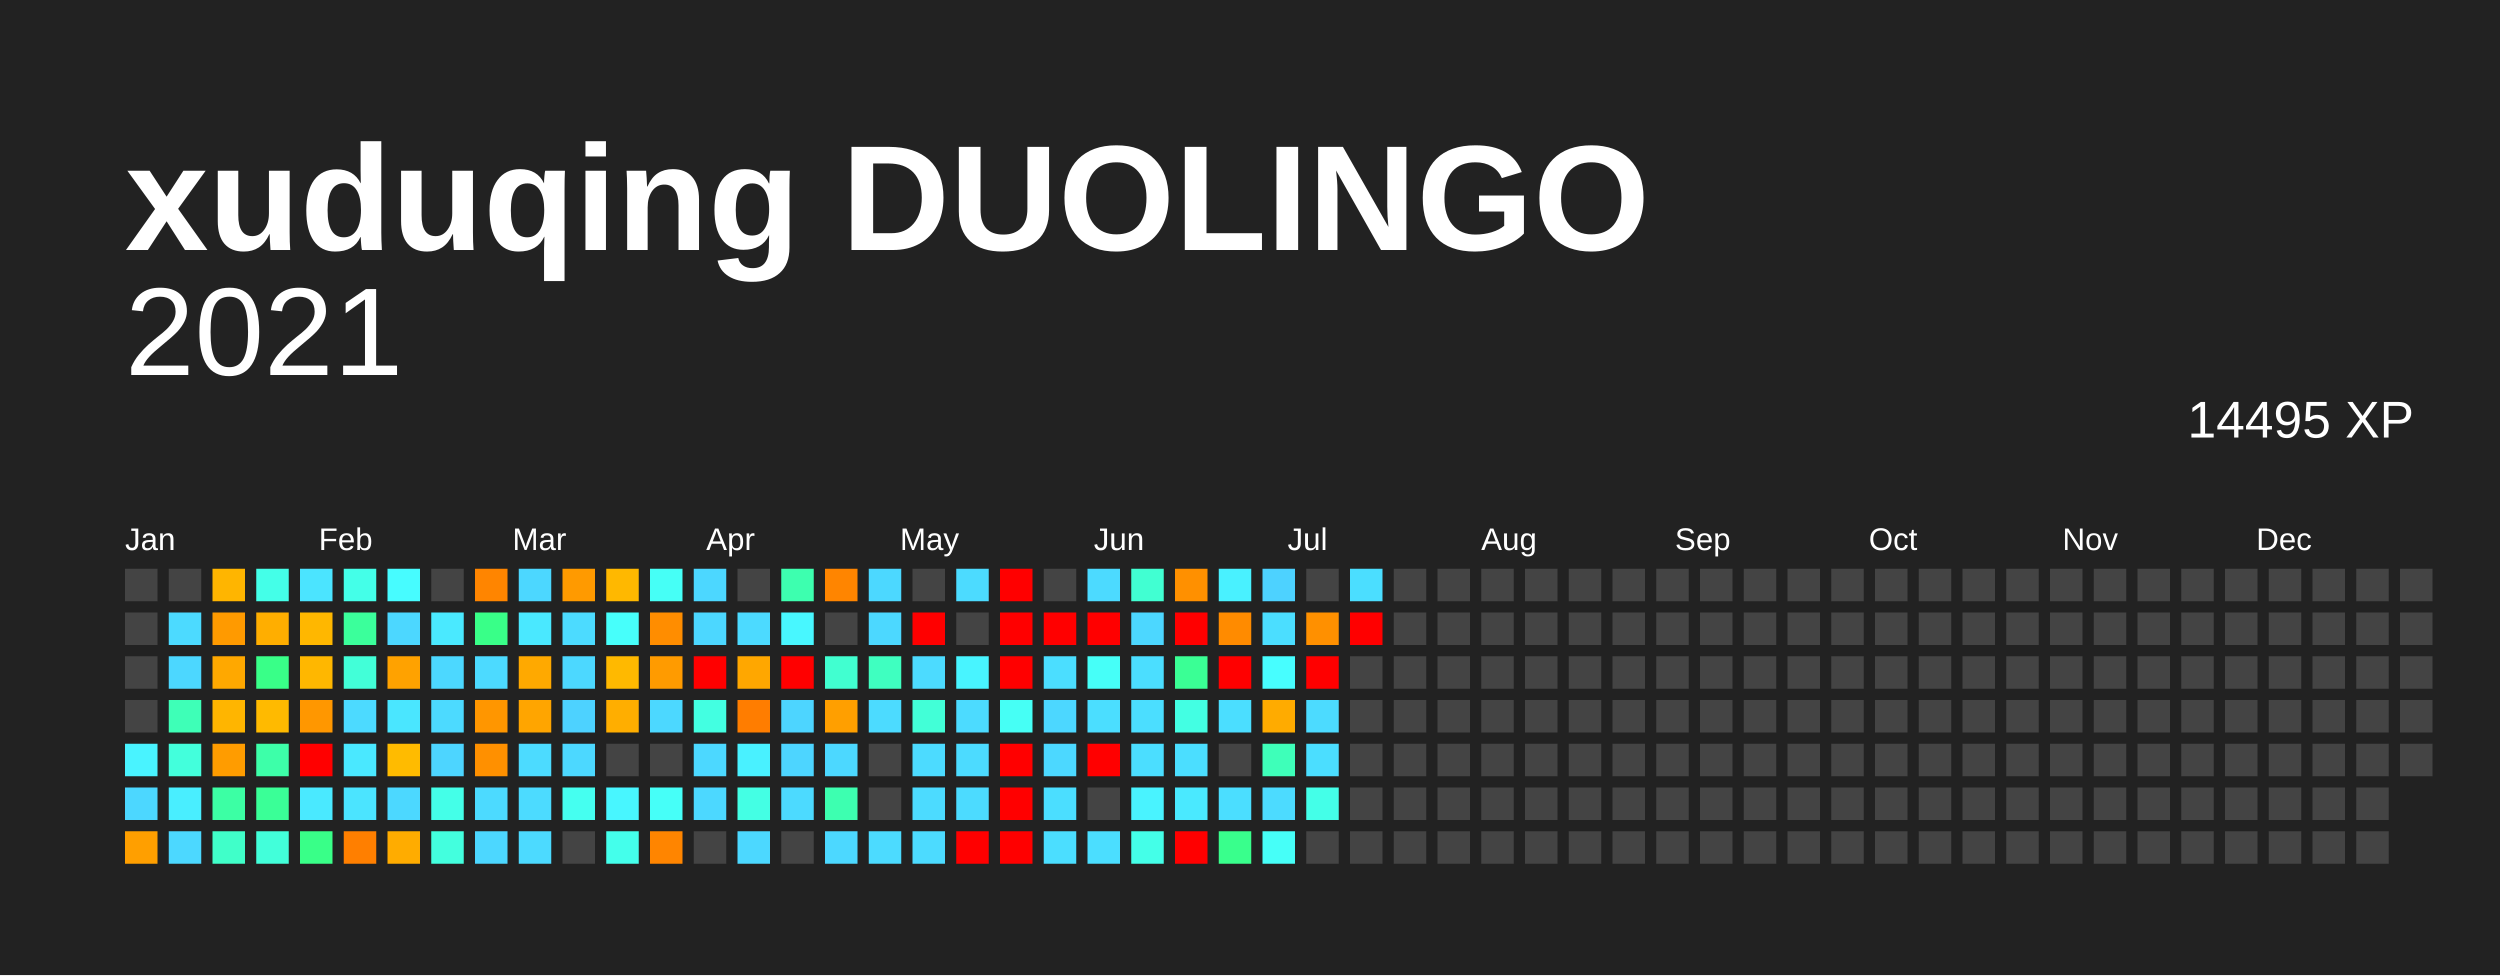
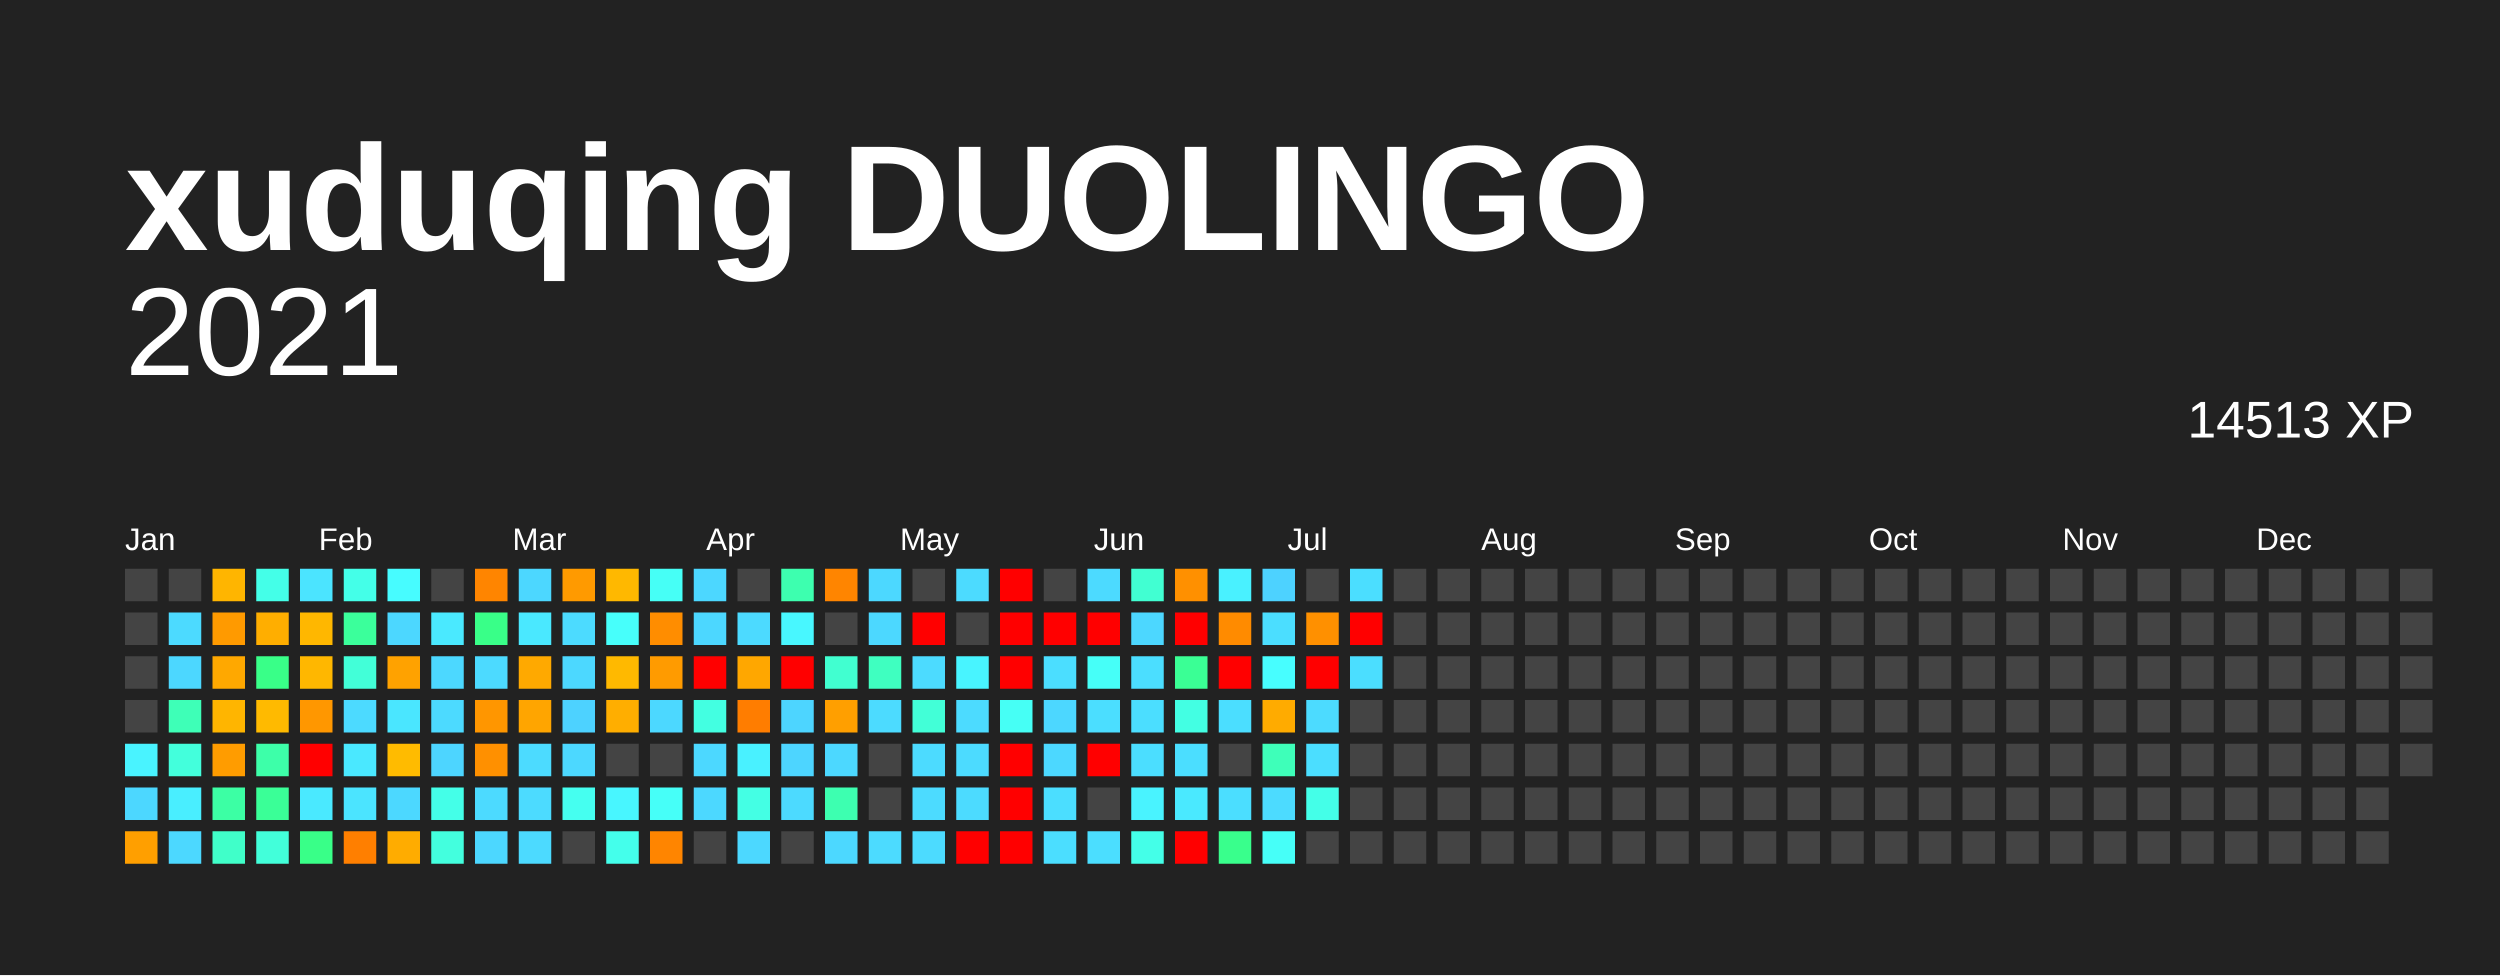
<svg xmlns="http://www.w3.org/2000/svg" baseProfile="full" height="78mm" version="1.1" viewBox="0,0,200,78" width="200mm">
  <defs />
  <rect fill="#222222" height="78" width="200" x="0" y="0" />
  <text fill="#FFFFFF" style="font-size:12px; font-family:Arial; font-weight:bold;" x="10" y="20">xuduqing DUOLINGO</text>
  <text alignment-baseline="hanging" fill="#FFFFFF" style="font-size:10.0px; font-family:Arial;" x="10" y="30">2021</text>
-   <text alignment-baseline="hanging" fill="#FFFFFF" style="font-size:4.125px; font-family:Arial;" x="175" y="35">14495 XP</text>
+   <text alignment-baseline="hanging" fill="#FFFFFF" style="font-size:4.125px; font-family:Arial;" x="175" y="35">14513 XP</text>
  <text fill="#FFFFFF" style="font-size:2.5px; font-family:Arial" x="10.0" y="44">Jan</text>
  <text fill="#FFFFFF" style="font-size:2.5px; font-family:Arial" x="25.5" y="44">Feb</text>
  <text fill="#FFFFFF" style="font-size:2.5px; font-family:Arial" x="41.0" y="44">Mar</text>
  <text fill="#FFFFFF" style="font-size:2.5px; font-family:Arial" x="56.5" y="44">Apr</text>
  <text fill="#FFFFFF" style="font-size:2.5px; font-family:Arial" x="72.0" y="44">May</text>
  <text fill="#FFFFFF" style="font-size:2.5px; font-family:Arial" x="87.5" y="44">Jun</text>
  <text fill="#FFFFFF" style="font-size:2.5px; font-family:Arial" x="103.0" y="44">Jul</text>
  <text fill="#FFFFFF" style="font-size:2.5px; font-family:Arial" x="118.5" y="44">Aug</text>
  <text fill="#FFFFFF" style="font-size:2.5px; font-family:Arial" x="134.0" y="44">Sep</text>
  <text fill="#FFFFFF" style="font-size:2.5px; font-family:Arial" x="149.5" y="44">Oct</text>
  <text fill="#FFFFFF" style="font-size:2.5px; font-family:Arial" x="165.0" y="44">Nov</text>
  <text fill="#FFFFFF" style="font-size:2.5px; font-family:Arial" x="180.5" y="44">Dec</text>
  <rect fill="#444444" height="2.6" width="2.6" x="10.0" y="45.5" />
  <rect fill="#444444" height="2.6" width="2.6" x="10.0" y="49.0" />
  <rect fill="#444444" height="2.6" width="2.6" x="10.0" y="52.5" />
  <rect fill="#444444" height="2.6" width="2.6" x="10.0" y="56.0" />
  <rect fill="#49f3ff" height="2.6" width="2.6" x="10.0" y="59.5" />
  <rect fill="#4cd7ff" height="2.6" width="2.6" x="10.0" y="63.0" />
  <rect fill="#ff9f00" height="2.6" width="2.6" x="10.0" y="66.5" />
  <rect fill="#444444" height="2.6" width="2.6" x="13.5" y="45.5" />
  <rect fill="#4cdaff" height="2.6" width="2.6" x="13.5" y="49.0" />
  <rect fill="#4cd7ff" height="2.6" width="2.6" x="13.5" y="52.5" />
  <rect fill="#3effb7" height="2.6" width="2.6" x="13.5" y="56.0" />
  <rect fill="#43ffdc" height="2.6" width="2.6" x="13.5" y="59.5" />
  <rect fill="#49eeff" height="2.6" width="2.6" x="13.5" y="63.0" />
  <rect fill="#4cd8ff" height="2.6" width="2.6" x="13.5" y="66.5" />
  <rect fill="#ffb500" height="2.6" width="2.6" x="17.0" y="45.5" />
  <rect fill="#ff9a00" height="2.6" width="2.6" x="17.0" y="49.0" />
  <rect fill="#ffa800" height="2.6" width="2.6" x="17.0" y="52.5" />
  <rect fill="#ffb500" height="2.6" width="2.6" x="17.0" y="56.0" />
  <rect fill="#ff9c00" height="2.6" width="2.6" x="17.0" y="59.5" />
  <rect fill="#3cffa4" height="2.6" width="2.6" x="17.0" y="63.0" />
  <rect fill="#40ffc9" height="2.6" width="2.6" x="17.0" y="66.5" />
  <rect fill="#44ffe8" height="2.6" width="2.6" x="20.5" y="45.5" />
  <rect fill="#ffae00" height="2.6" width="2.6" x="20.5" y="49.0" />
  <rect fill="#39ff88" height="2.6" width="2.6" x="20.5" y="52.5" />
  <rect fill="#ffba00" height="2.6" width="2.6" x="20.5" y="56.0" />
  <rect fill="#3dffa9" height="2.6" width="2.6" x="20.5" y="59.5" />
  <rect fill="#3aff97" height="2.6" width="2.6" x="20.5" y="63.0" />
  <rect fill="#42ffda" height="2.6" width="2.6" x="20.5" y="66.5" />
  <rect fill="#4be4ff" height="2.6" width="2.6" x="24.0" y="45.5" />
  <rect fill="#ffb700" height="2.6" width="2.6" x="24.0" y="49.0" />
  <rect fill="#ffb700" height="2.6" width="2.6" x="24.0" y="52.5" />
  <rect fill="#ff9700" height="2.6" width="2.6" x="24.0" y="56.0" />
  <rect fill="red" height="2.6" width="2.6" x="24.0" y="59.5" />
  <rect fill="#4ae9ff" height="2.6" width="2.6" x="24.0" y="63.0" />
  <rect fill="#39ff88" height="2.6" width="2.6" x="24.0" y="66.5" />
  <rect fill="#44ffe8" height="2.6" width="2.6" x="27.5" y="45.5" />
  <rect fill="#3bff9b" height="2.6" width="2.6" x="27.5" y="49.0" />
  <rect fill="#42ffd8" height="2.6" width="2.6" x="27.5" y="52.5" />
  <rect fill="#4cdaff" height="2.6" width="2.6" x="27.5" y="56.0" />
  <rect fill="#4ae8ff" height="2.6" width="2.6" x="27.5" y="59.5" />
  <rect fill="#4be4ff" height="2.6" width="2.6" x="27.5" y="63.0" />
  <rect fill="#ff7f00" height="2.6" width="2.6" x="27.5" y="66.5" />
  <rect fill="#47fcff" height="2.6" width="2.6" x="31.0" y="45.5" />
  <rect fill="#4cd7ff" height="2.6" width="2.6" x="31.0" y="49.0" />
  <rect fill="#ffa200" height="2.6" width="2.6" x="31.0" y="52.5" />
  <rect fill="#4ae6ff" height="2.6" width="2.6" x="31.0" y="56.0" />
  <rect fill="#ffbb00" height="2.6" width="2.6" x="31.0" y="59.5" />
  <rect fill="#4cd8ff" height="2.6" width="2.6" x="31.0" y="63.0" />
  <rect fill="#ffac00" height="2.6" width="2.6" x="31.0" y="66.5" />
  <rect fill="#444444" height="2.6" width="2.6" x="34.5" y="45.5" />
  <rect fill="#4ae9ff" height="2.6" width="2.6" x="34.5" y="49.0" />
  <rect fill="#4cd8ff" height="2.6" width="2.6" x="34.5" y="52.5" />
  <rect fill="#4cdaff" height="2.6" width="2.6" x="34.5" y="56.0" />
  <rect fill="#4dd5ff" height="2.6" width="2.6" x="34.5" y="59.5" />
  <rect fill="#44ffe8" height="2.6" width="2.6" x="34.5" y="63.0" />
  <rect fill="#43ffde" height="2.6" width="2.6" x="34.5" y="66.5" />
  <rect fill="#ff8500" height="2.6" width="2.6" x="38.0" y="45.5" />
  <rect fill="#39ff88" height="2.6" width="2.6" x="38.0" y="49.0" />
  <rect fill="#4cdaff" height="2.6" width="2.6" x="38.0" y="52.5" />
  <rect fill="#ff9600" height="2.6" width="2.6" x="38.0" y="56.0" />
  <rect fill="#ff9000" height="2.6" width="2.6" x="38.0" y="59.5" />
  <rect fill="#4cdaff" height="2.6" width="2.6" x="38.0" y="63.0" />
  <rect fill="#4cd7ff" height="2.6" width="2.6" x="38.0" y="66.5" />
  <rect fill="#4cd7ff" height="2.6" width="2.6" x="41.5" y="45.5" />
  <rect fill="#4ae8ff" height="2.6" width="2.6" x="41.5" y="49.0" />
  <rect fill="#ffa900" height="2.6" width="2.6" x="41.5" y="52.5" />
  <rect fill="#ffa500" height="2.6" width="2.6" x="41.5" y="56.0" />
  <rect fill="#4cdbff" height="2.6" width="2.6" x="41.5" y="59.5" />
  <rect fill="#4cdbff" height="2.6" width="2.6" x="41.5" y="63.0" />
  <rect fill="#4cdaff" height="2.6" width="2.6" x="41.5" y="66.5" />
  <rect fill="#ff9a00" height="2.6" width="2.6" x="45.0" y="45.5" />
  <rect fill="#4cdbff" height="2.6" width="2.6" x="45.0" y="49.0" />
  <rect fill="#4cd8ff" height="2.6" width="2.6" x="45.0" y="52.5" />
  <rect fill="#4dd2ff" height="2.6" width="2.6" x="45.0" y="56.0" />
  <rect fill="#4cd8ff" height="2.6" width="2.6" x="45.0" y="59.5" />
  <rect fill="#45fff0" height="2.6" width="2.6" x="45.0" y="63.0" />
  <rect fill="#444444" height="2.6" width="2.6" x="45.0" y="66.5" />
  <rect fill="#ffb800" height="2.6" width="2.6" x="48.5" y="45.5" />
  <rect fill="#47fffb" height="2.6" width="2.6" x="48.5" y="49.0" />
  <rect fill="#ffb900" height="2.6" width="2.6" x="48.5" y="52.5" />
  <rect fill="#ffae00" height="2.6" width="2.6" x="48.5" y="56.0" />
  <rect fill="#444444" height="2.6" width="2.6" x="48.5" y="59.5" />
  <rect fill="#48f6ff" height="2.6" width="2.6" x="48.5" y="63.0" />
  <rect fill="#44ffeb" height="2.6" width="2.6" x="48.5" y="66.5" />
  <rect fill="#46fff6" height="2.6" width="2.6" x="52.0" y="45.5" />
  <rect fill="#ff8d00" height="2.6" width="2.6" x="52.0" y="49.0" />
  <rect fill="#ff9b00" height="2.6" width="2.6" x="52.0" y="52.5" />
  <rect fill="#4cd8ff" height="2.6" width="2.6" x="52.0" y="56.0" />
  <rect fill="#444444" height="2.6" width="2.6" x="52.0" y="59.5" />
  <rect fill="#46fff8" height="2.6" width="2.6" x="52.0" y="63.0" />
  <rect fill="#ff8500" height="2.6" width="2.6" x="52.0" y="66.5" />
  <rect fill="#4cd7ff" height="2.6" width="2.6" x="55.5" y="45.5" />
  <rect fill="#4cd7ff" height="2.6" width="2.6" x="55.5" y="49.0" />
  <rect fill="red" height="2.6" width="2.6" x="55.5" y="52.5" />
  <rect fill="#43ffe1" height="2.6" width="2.6" x="55.5" y="56.0" />
  <rect fill="#4cd8ff" height="2.6" width="2.6" x="55.5" y="59.5" />
  <rect fill="#4cd8ff" height="2.6" width="2.6" x="55.5" y="63.0" />
  <rect fill="#444444" height="2.6" width="2.6" x="55.5" y="66.5" />
  <rect fill="#444444" height="2.6" width="2.6" x="59.0" y="45.5" />
  <rect fill="#4cdaff" height="2.6" width="2.6" x="59.0" y="49.0" />
  <rect fill="#ffa700" height="2.6" width="2.6" x="59.0" y="52.5" />
  <rect fill="#ff7d00" height="2.6" width="2.6" x="59.0" y="56.0" />
  <rect fill="#49f1ff" height="2.6" width="2.6" x="59.0" y="59.5" />
  <rect fill="#44ffe4" height="2.6" width="2.6" x="59.0" y="63.0" />
  <rect fill="#4cd8ff" height="2.6" width="2.6" x="59.0" y="66.5" />
  <rect fill="#3dffaf" height="2.6" width="2.6" x="62.5" y="45.5" />
  <rect fill="#48f7ff" height="2.6" width="2.6" x="62.5" y="49.0" />
  <rect fill="red" height="2.6" width="2.6" x="62.5" y="52.5" />
  <rect fill="#4dd5ff" height="2.6" width="2.6" x="62.5" y="56.0" />
  <rect fill="#4dd5ff" height="2.6" width="2.6" x="62.5" y="59.5" />
  <rect fill="#4cdaff" height="2.6" width="2.6" x="62.5" y="63.0" />
  <rect fill="#444444" height="2.6" width="2.6" x="62.5" y="66.5" />
  <rect fill="#ff8500" height="2.6" width="2.6" x="66.0" y="45.5" />
  <rect fill="#444444" height="2.6" width="2.6" x="66.0" y="49.0" />
  <rect fill="#41ffd0" height="2.6" width="2.6" x="66.0" y="52.5" />
  <rect fill="#ff9f00" height="2.6" width="2.6" x="66.0" y="56.0" />
  <rect fill="#4cd8ff" height="2.6" width="2.6" x="66.0" y="59.5" />
  <rect fill="#3dffb0" height="2.6" width="2.6" x="66.0" y="63.0" />
  <rect fill="#4cd8ff" height="2.6" width="2.6" x="66.0" y="66.5" />
  <rect fill="#4cd8ff" height="2.6" width="2.6" x="69.5" y="45.5" />
  <rect fill="#4cd8ff" height="2.6" width="2.6" x="69.5" y="49.0" />
  <rect fill="#3fffc0" height="2.6" width="2.6" x="69.5" y="52.5" />
  <rect fill="#4cdbff" height="2.6" width="2.6" x="69.5" y="56.0" />
  <rect fill="#444444" height="2.6" width="2.6" x="69.5" y="59.5" />
  <rect fill="#444444" height="2.6" width="2.6" x="69.5" y="63.0" />
  <rect fill="#4cdbff" height="2.6" width="2.6" x="69.5" y="66.5" />
  <rect fill="#444444" height="2.6" width="2.6" x="73.0" y="45.5" />
  <rect fill="red" height="2.6" width="2.6" x="73.0" y="49.0" />
  <rect fill="#4cdbff" height="2.6" width="2.6" x="73.0" y="52.5" />
  <rect fill="#42ffd7" height="2.6" width="2.6" x="73.0" y="56.0" />
  <rect fill="#4cdbff" height="2.6" width="2.6" x="73.0" y="59.5" />
  <rect fill="#4cdbff" height="2.6" width="2.6" x="73.0" y="63.0" />
  <rect fill="#4cdbff" height="2.6" width="2.6" x="73.0" y="66.5" />
  <rect fill="#4cdbff" height="2.6" width="2.6" x="76.5" y="45.5" />
  <rect fill="#444444" height="2.6" width="2.6" x="76.5" y="49.0" />
  <rect fill="#48f4ff" height="2.6" width="2.6" x="76.5" y="52.5" />
  <rect fill="#4cdbff" height="2.6" width="2.6" x="76.5" y="56.0" />
  <rect fill="#4cdbff" height="2.6" width="2.6" x="76.5" y="59.5" />
  <rect fill="#4cdbff" height="2.6" width="2.6" x="76.5" y="63.0" />
  <rect fill="red" height="2.6" width="2.6" x="76.5" y="66.5" />
  <rect fill="red" height="2.6" width="2.6" x="80.0" y="45.5" />
  <rect fill="red" height="2.6" width="2.6" x="80.0" y="49.0" />
  <rect fill="red" height="2.6" width="2.6" x="80.0" y="52.5" />
  <rect fill="#46fff5" height="2.6" width="2.6" x="80.0" y="56.0" />
  <rect fill="red" height="2.6" width="2.6" x="80.0" y="59.5" />
  <rect fill="red" height="2.6" width="2.6" x="80.0" y="63.0" />
  <rect fill="red" height="2.6" width="2.6" x="80.0" y="66.5" />
  <rect fill="#444444" height="2.6" width="2.6" x="83.5" y="45.5" />
  <rect fill="red" height="2.6" width="2.6" x="83.5" y="49.0" />
  <rect fill="#4bdeff" height="2.6" width="2.6" x="83.5" y="52.5" />
  <rect fill="#4cd7ff" height="2.6" width="2.6" x="83.5" y="56.0" />
  <rect fill="#4cd8ff" height="2.6" width="2.6" x="83.5" y="59.5" />
  <rect fill="#4bdeff" height="2.6" width="2.6" x="83.5" y="63.0" />
  <rect fill="#4bdeff" height="2.6" width="2.6" x="83.5" y="66.5" />
  <rect fill="#4cdaff" height="2.6" width="2.6" x="87.0" y="45.5" />
  <rect fill="red" height="2.6" width="2.6" x="87.0" y="49.0" />
  <rect fill="#46fff8" height="2.6" width="2.6" x="87.0" y="52.5" />
  <rect fill="#4bdeff" height="2.6" width="2.6" x="87.0" y="56.0" />
  <rect fill="red" height="2.6" width="2.6" x="87.0" y="59.5" />
  <rect fill="#444444" height="2.6" width="2.6" x="87.0" y="63.0" />
  <rect fill="#4bdeff" height="2.6" width="2.6" x="87.0" y="66.5" />
  <rect fill="#41ffd2" height="2.6" width="2.6" x="90.5" y="45.5" />
  <rect fill="#4cd7ff" height="2.6" width="2.6" x="90.5" y="49.0" />
  <rect fill="#4bdeff" height="2.6" width="2.6" x="90.5" y="52.5" />
  <rect fill="#4bdeff" height="2.6" width="2.6" x="90.5" y="56.0" />
  <rect fill="#4bdeff" height="2.6" width="2.6" x="90.5" y="59.5" />
  <rect fill="#49f3ff" height="2.6" width="2.6" x="90.5" y="63.0" />
  <rect fill="#44ffe8" height="2.6" width="2.6" x="90.5" y="66.5" />
  <rect fill="#ff9000" height="2.6" width="2.6" x="94.0" y="45.5" />
  <rect fill="red" height="2.6" width="2.6" x="94.0" y="49.0" />
  <rect fill="#3aff95" height="2.6" width="2.6" x="94.0" y="52.5" />
  <rect fill="#43ffe3" height="2.6" width="2.6" x="94.0" y="56.0" />
  <rect fill="#4bdeff" height="2.6" width="2.6" x="94.0" y="59.5" />
  <rect fill="#4ae9ff" height="2.6" width="2.6" x="94.0" y="63.0" />
  <rect fill="red" height="2.6" width="2.6" x="94.0" y="66.5" />
  <rect fill="#49f1ff" height="2.6" width="2.6" x="97.5" y="45.5" />
  <rect fill="#ff8b00" height="2.6" width="2.6" x="97.5" y="49.0" />
  <rect fill="red" height="2.6" width="2.6" x="97.5" y="52.5" />
  <rect fill="#4bdeff" height="2.6" width="2.6" x="97.5" y="56.0" />
  <rect fill="#444444" height="2.6" width="2.6" x="97.5" y="59.5" />
  <rect fill="#4bdeff" height="2.6" width="2.6" x="97.5" y="63.0" />
  <rect fill="#39ff8c" height="2.6" width="2.6" x="97.5" y="66.5" />
  <rect fill="#4dd2ff" height="2.6" width="2.6" x="101.0" y="45.5" />
  <rect fill="#4bdeff" height="2.6" width="2.6" x="101.0" y="49.0" />
  <rect fill="#47feff" height="2.6" width="2.6" x="101.0" y="52.5" />
  <rect fill="#ffab00" height="2.6" width="2.6" x="101.0" y="56.0" />
  <rect fill="#3effb9" height="2.6" width="2.6" x="101.0" y="59.5" />
  <rect fill="#4cdbff" height="2.6" width="2.6" x="101.0" y="63.0" />
  <rect fill="#46fff8" height="2.6" width="2.6" x="101.0" y="66.5" />
  <rect fill="#444444" height="2.6" width="2.6" x="104.5" y="45.5" />
  <rect fill="#ff9000" height="2.6" width="2.6" x="104.5" y="49.0" />
  <rect fill="red" height="2.6" width="2.6" x="104.5" y="52.5" />
  <rect fill="#4cdbff" height="2.6" width="2.6" x="104.5" y="56.0" />
  <rect fill="#4bdeff" height="2.6" width="2.6" x="104.5" y="59.5" />
  <rect fill="#44ffe8" height="2.6" width="2.6" x="104.5" y="63.0" />
  <rect fill="#444444" height="2.6" width="2.6" x="104.5" y="66.5" />
  <rect fill="#4bdeff" height="2.6" width="2.6" x="108.0" y="45.5" />
  <rect fill="red" height="2.6" width="2.6" x="108.0" y="49.0" />
-   <rect fill="#444444" height="2.6" width="2.6" x="108.0" y="52.5" />
+   <rect fill="#4bdeff" height="2.6" width="2.6" x="108.0" y="52.5" />
  <rect fill="#444444" height="2.6" width="2.6" x="108.0" y="56.0" />
  <rect fill="#444444" height="2.6" width="2.6" x="108.0" y="59.5" />
  <rect fill="#444444" height="2.6" width="2.6" x="108.0" y="63.0" />
  <rect fill="#444444" height="2.6" width="2.6" x="108.0" y="66.5" />
  <rect fill="#444444" height="2.6" width="2.6" x="111.5" y="45.5" />
  <rect fill="#444444" height="2.6" width="2.6" x="111.5" y="49.0" />
  <rect fill="#444444" height="2.6" width="2.6" x="111.5" y="52.5" />
  <rect fill="#444444" height="2.6" width="2.6" x="111.5" y="56.0" />
  <rect fill="#444444" height="2.6" width="2.6" x="111.5" y="59.5" />
  <rect fill="#444444" height="2.6" width="2.6" x="111.5" y="63.0" />
  <rect fill="#444444" height="2.6" width="2.6" x="111.5" y="66.5" />
  <rect fill="#444444" height="2.6" width="2.6" x="115.0" y="45.5" />
  <rect fill="#444444" height="2.6" width="2.6" x="115.0" y="49.0" />
  <rect fill="#444444" height="2.6" width="2.6" x="115.0" y="52.5" />
  <rect fill="#444444" height="2.6" width="2.6" x="115.0" y="56.0" />
  <rect fill="#444444" height="2.6" width="2.6" x="115.0" y="59.5" />
  <rect fill="#444444" height="2.6" width="2.6" x="115.0" y="63.0" />
  <rect fill="#444444" height="2.6" width="2.6" x="115.0" y="66.5" />
  <rect fill="#444444" height="2.6" width="2.6" x="118.5" y="45.5" />
  <rect fill="#444444" height="2.6" width="2.6" x="118.5" y="49.0" />
  <rect fill="#444444" height="2.6" width="2.6" x="118.5" y="52.5" />
  <rect fill="#444444" height="2.6" width="2.6" x="118.5" y="56.0" />
  <rect fill="#444444" height="2.6" width="2.6" x="118.5" y="59.5" />
  <rect fill="#444444" height="2.6" width="2.6" x="118.5" y="63.0" />
  <rect fill="#444444" height="2.6" width="2.6" x="118.5" y="66.5" />
  <rect fill="#444444" height="2.6" width="2.6" x="122.0" y="45.5" />
  <rect fill="#444444" height="2.6" width="2.6" x="122.0" y="49.0" />
  <rect fill="#444444" height="2.6" width="2.6" x="122.0" y="52.5" />
  <rect fill="#444444" height="2.6" width="2.6" x="122.0" y="56.0" />
  <rect fill="#444444" height="2.6" width="2.6" x="122.0" y="59.5" />
  <rect fill="#444444" height="2.6" width="2.6" x="122.0" y="63.0" />
  <rect fill="#444444" height="2.6" width="2.6" x="122.0" y="66.5" />
  <rect fill="#444444" height="2.6" width="2.6" x="125.5" y="45.5" />
  <rect fill="#444444" height="2.6" width="2.6" x="125.5" y="49.0" />
  <rect fill="#444444" height="2.6" width="2.6" x="125.5" y="52.5" />
  <rect fill="#444444" height="2.6" width="2.6" x="125.5" y="56.0" />
  <rect fill="#444444" height="2.6" width="2.6" x="125.5" y="59.5" />
  <rect fill="#444444" height="2.6" width="2.6" x="125.5" y="63.0" />
  <rect fill="#444444" height="2.6" width="2.6" x="125.5" y="66.5" />
  <rect fill="#444444" height="2.6" width="2.6" x="129.0" y="45.5" />
  <rect fill="#444444" height="2.6" width="2.6" x="129.0" y="49.0" />
  <rect fill="#444444" height="2.6" width="2.6" x="129.0" y="52.5" />
  <rect fill="#444444" height="2.6" width="2.6" x="129.0" y="56.0" />
  <rect fill="#444444" height="2.6" width="2.6" x="129.0" y="59.5" />
  <rect fill="#444444" height="2.6" width="2.6" x="129.0" y="63.0" />
  <rect fill="#444444" height="2.6" width="2.6" x="129.0" y="66.5" />
  <rect fill="#444444" height="2.6" width="2.6" x="132.5" y="45.5" />
  <rect fill="#444444" height="2.6" width="2.6" x="132.5" y="49.0" />
  <rect fill="#444444" height="2.6" width="2.6" x="132.5" y="52.5" />
  <rect fill="#444444" height="2.6" width="2.6" x="132.5" y="56.0" />
  <rect fill="#444444" height="2.6" width="2.6" x="132.5" y="59.5" />
  <rect fill="#444444" height="2.6" width="2.6" x="132.5" y="63.0" />
  <rect fill="#444444" height="2.6" width="2.6" x="132.5" y="66.5" />
  <rect fill="#444444" height="2.6" width="2.6" x="136.0" y="45.5" />
  <rect fill="#444444" height="2.6" width="2.6" x="136.0" y="49.0" />
  <rect fill="#444444" height="2.6" width="2.6" x="136.0" y="52.5" />
  <rect fill="#444444" height="2.6" width="2.6" x="136.0" y="56.0" />
  <rect fill="#444444" height="2.6" width="2.6" x="136.0" y="59.5" />
  <rect fill="#444444" height="2.6" width="2.6" x="136.0" y="63.0" />
  <rect fill="#444444" height="2.6" width="2.6" x="136.0" y="66.5" />
  <rect fill="#444444" height="2.6" width="2.6" x="139.5" y="45.5" />
  <rect fill="#444444" height="2.6" width="2.6" x="139.5" y="49.0" />
  <rect fill="#444444" height="2.6" width="2.6" x="139.5" y="52.5" />
  <rect fill="#444444" height="2.6" width="2.6" x="139.5" y="56.0" />
  <rect fill="#444444" height="2.6" width="2.6" x="139.5" y="59.5" />
  <rect fill="#444444" height="2.6" width="2.6" x="139.5" y="63.0" />
  <rect fill="#444444" height="2.6" width="2.6" x="139.5" y="66.5" />
  <rect fill="#444444" height="2.6" width="2.6" x="143.0" y="45.5" />
  <rect fill="#444444" height="2.6" width="2.6" x="143.0" y="49.0" />
  <rect fill="#444444" height="2.6" width="2.6" x="143.0" y="52.5" />
  <rect fill="#444444" height="2.6" width="2.6" x="143.0" y="56.0" />
  <rect fill="#444444" height="2.6" width="2.6" x="143.0" y="59.5" />
  <rect fill="#444444" height="2.6" width="2.6" x="143.0" y="63.0" />
  <rect fill="#444444" height="2.6" width="2.6" x="143.0" y="66.5" />
  <rect fill="#444444" height="2.6" width="2.6" x="146.5" y="45.5" />
  <rect fill="#444444" height="2.6" width="2.6" x="146.5" y="49.0" />
  <rect fill="#444444" height="2.6" width="2.6" x="146.5" y="52.5" />
  <rect fill="#444444" height="2.6" width="2.6" x="146.5" y="56.0" />
  <rect fill="#444444" height="2.6" width="2.6" x="146.5" y="59.5" />
  <rect fill="#444444" height="2.6" width="2.6" x="146.5" y="63.0" />
  <rect fill="#444444" height="2.6" width="2.6" x="146.5" y="66.5" />
  <rect fill="#444444" height="2.6" width="2.6" x="150.0" y="45.5" />
  <rect fill="#444444" height="2.6" width="2.6" x="150.0" y="49.0" />
  <rect fill="#444444" height="2.6" width="2.6" x="150.0" y="52.5" />
  <rect fill="#444444" height="2.6" width="2.6" x="150.0" y="56.0" />
  <rect fill="#444444" height="2.6" width="2.6" x="150.0" y="59.5" />
  <rect fill="#444444" height="2.6" width="2.6" x="150.0" y="63.0" />
  <rect fill="#444444" height="2.6" width="2.6" x="150.0" y="66.5" />
  <rect fill="#444444" height="2.6" width="2.6" x="153.5" y="45.5" />
  <rect fill="#444444" height="2.6" width="2.6" x="153.5" y="49.0" />
  <rect fill="#444444" height="2.6" width="2.6" x="153.5" y="52.5" />
  <rect fill="#444444" height="2.6" width="2.6" x="153.5" y="56.0" />
  <rect fill="#444444" height="2.6" width="2.6" x="153.5" y="59.5" />
  <rect fill="#444444" height="2.6" width="2.6" x="153.5" y="63.0" />
  <rect fill="#444444" height="2.6" width="2.6" x="153.5" y="66.5" />
  <rect fill="#444444" height="2.6" width="2.6" x="157.0" y="45.5" />
  <rect fill="#444444" height="2.6" width="2.6" x="157.0" y="49.0" />
  <rect fill="#444444" height="2.6" width="2.6" x="157.0" y="52.5" />
  <rect fill="#444444" height="2.6" width="2.6" x="157.0" y="56.0" />
  <rect fill="#444444" height="2.6" width="2.6" x="157.0" y="59.5" />
  <rect fill="#444444" height="2.6" width="2.6" x="157.0" y="63.0" />
  <rect fill="#444444" height="2.6" width="2.6" x="157.0" y="66.5" />
  <rect fill="#444444" height="2.6" width="2.6" x="160.5" y="45.5" />
  <rect fill="#444444" height="2.6" width="2.6" x="160.5" y="49.0" />
  <rect fill="#444444" height="2.6" width="2.6" x="160.5" y="52.5" />
  <rect fill="#444444" height="2.6" width="2.6" x="160.5" y="56.0" />
  <rect fill="#444444" height="2.6" width="2.6" x="160.5" y="59.5" />
  <rect fill="#444444" height="2.6" width="2.6" x="160.5" y="63.0" />
  <rect fill="#444444" height="2.6" width="2.6" x="160.5" y="66.5" />
  <rect fill="#444444" height="2.6" width="2.6" x="164.0" y="45.5" />
  <rect fill="#444444" height="2.6" width="2.6" x="164.0" y="49.0" />
  <rect fill="#444444" height="2.6" width="2.6" x="164.0" y="52.5" />
  <rect fill="#444444" height="2.6" width="2.6" x="164.0" y="56.0" />
  <rect fill="#444444" height="2.6" width="2.6" x="164.0" y="59.5" />
  <rect fill="#444444" height="2.6" width="2.6" x="164.0" y="63.0" />
  <rect fill="#444444" height="2.6" width="2.6" x="164.0" y="66.5" />
  <rect fill="#444444" height="2.6" width="2.6" x="167.5" y="45.5" />
  <rect fill="#444444" height="2.6" width="2.6" x="167.5" y="49.0" />
  <rect fill="#444444" height="2.6" width="2.6" x="167.5" y="52.5" />
  <rect fill="#444444" height="2.6" width="2.6" x="167.5" y="56.0" />
  <rect fill="#444444" height="2.6" width="2.6" x="167.5" y="59.5" />
  <rect fill="#444444" height="2.6" width="2.6" x="167.5" y="63.0" />
  <rect fill="#444444" height="2.6" width="2.6" x="167.5" y="66.5" />
  <rect fill="#444444" height="2.6" width="2.6" x="171.0" y="45.5" />
  <rect fill="#444444" height="2.6" width="2.6" x="171.0" y="49.0" />
  <rect fill="#444444" height="2.6" width="2.6" x="171.0" y="52.5" />
  <rect fill="#444444" height="2.6" width="2.6" x="171.0" y="56.0" />
  <rect fill="#444444" height="2.6" width="2.6" x="171.0" y="59.5" />
  <rect fill="#444444" height="2.6" width="2.6" x="171.0" y="63.0" />
  <rect fill="#444444" height="2.6" width="2.6" x="171.0" y="66.5" />
  <rect fill="#444444" height="2.6" width="2.6" x="174.5" y="45.5" />
  <rect fill="#444444" height="2.6" width="2.6" x="174.5" y="49.0" />
  <rect fill="#444444" height="2.6" width="2.6" x="174.5" y="52.5" />
  <rect fill="#444444" height="2.6" width="2.6" x="174.5" y="56.0" />
  <rect fill="#444444" height="2.6" width="2.6" x="174.5" y="59.5" />
  <rect fill="#444444" height="2.6" width="2.6" x="174.5" y="63.0" />
  <rect fill="#444444" height="2.6" width="2.6" x="174.5" y="66.5" />
  <rect fill="#444444" height="2.6" width="2.6" x="178.0" y="45.5" />
  <rect fill="#444444" height="2.6" width="2.6" x="178.0" y="49.0" />
  <rect fill="#444444" height="2.6" width="2.6" x="178.0" y="52.5" />
  <rect fill="#444444" height="2.6" width="2.6" x="178.0" y="56.0" />
  <rect fill="#444444" height="2.6" width="2.6" x="178.0" y="59.5" />
  <rect fill="#444444" height="2.6" width="2.6" x="178.0" y="63.0" />
  <rect fill="#444444" height="2.6" width="2.6" x="178.0" y="66.5" />
  <rect fill="#444444" height="2.6" width="2.6" x="181.5" y="45.5" />
  <rect fill="#444444" height="2.6" width="2.6" x="181.5" y="49.0" />
  <rect fill="#444444" height="2.6" width="2.6" x="181.5" y="52.5" />
  <rect fill="#444444" height="2.6" width="2.6" x="181.5" y="56.0" />
  <rect fill="#444444" height="2.6" width="2.6" x="181.5" y="59.5" />
  <rect fill="#444444" height="2.6" width="2.6" x="181.5" y="63.0" />
  <rect fill="#444444" height="2.6" width="2.6" x="181.5" y="66.5" />
  <rect fill="#444444" height="2.6" width="2.6" x="185.0" y="45.5" />
  <rect fill="#444444" height="2.6" width="2.6" x="185.0" y="49.0" />
  <rect fill="#444444" height="2.6" width="2.6" x="185.0" y="52.5" />
  <rect fill="#444444" height="2.6" width="2.6" x="185.0" y="56.0" />
  <rect fill="#444444" height="2.6" width="2.6" x="185.0" y="59.5" />
  <rect fill="#444444" height="2.6" width="2.6" x="185.0" y="63.0" />
  <rect fill="#444444" height="2.6" width="2.6" x="185.0" y="66.5" />
  <rect fill="#444444" height="2.6" width="2.6" x="188.5" y="45.5" />
  <rect fill="#444444" height="2.6" width="2.6" x="188.5" y="49.0" />
  <rect fill="#444444" height="2.6" width="2.6" x="188.5" y="52.5" />
  <rect fill="#444444" height="2.6" width="2.6" x="188.5" y="56.0" />
  <rect fill="#444444" height="2.6" width="2.6" x="188.5" y="59.5" />
  <rect fill="#444444" height="2.6" width="2.6" x="188.5" y="63.0" />
  <rect fill="#444444" height="2.6" width="2.6" x="188.5" y="66.5" />
  <rect fill="#444444" height="2.6" width="2.6" x="192.0" y="45.5" />
  <rect fill="#444444" height="2.6" width="2.6" x="192.0" y="49.0" />
  <rect fill="#444444" height="2.6" width="2.6" x="192.0" y="52.5" />
  <rect fill="#444444" height="2.6" width="2.6" x="192.0" y="56.0" />
  <rect fill="#444444" height="2.6" width="2.6" x="192.0" y="59.5" />
</svg>
